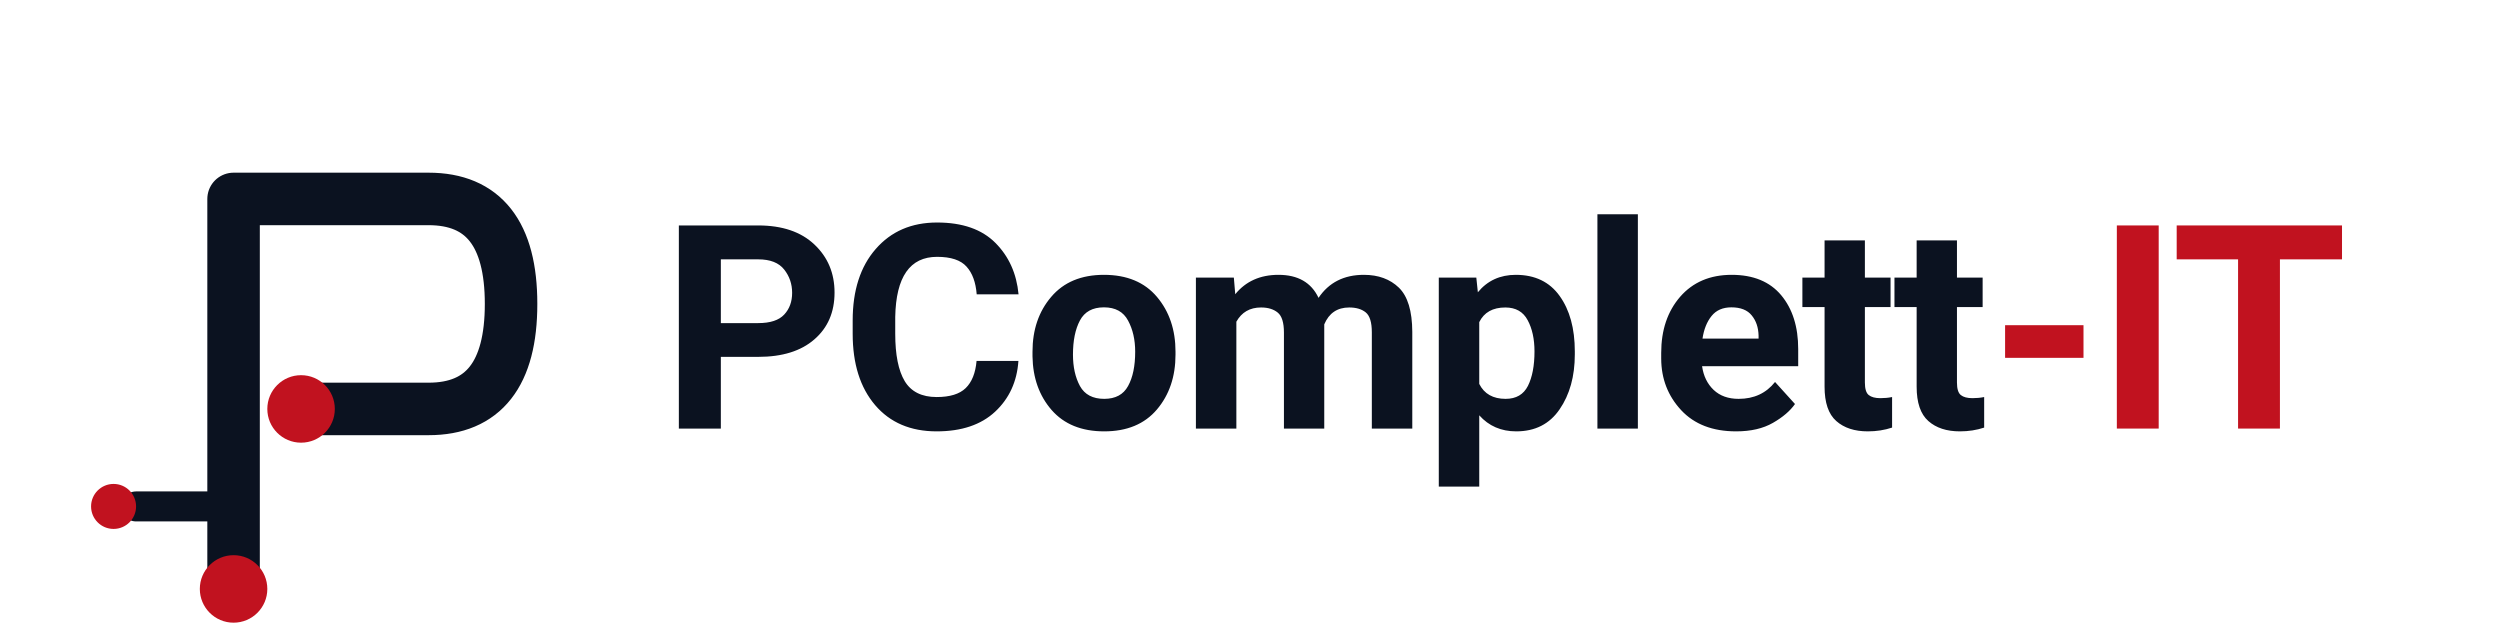
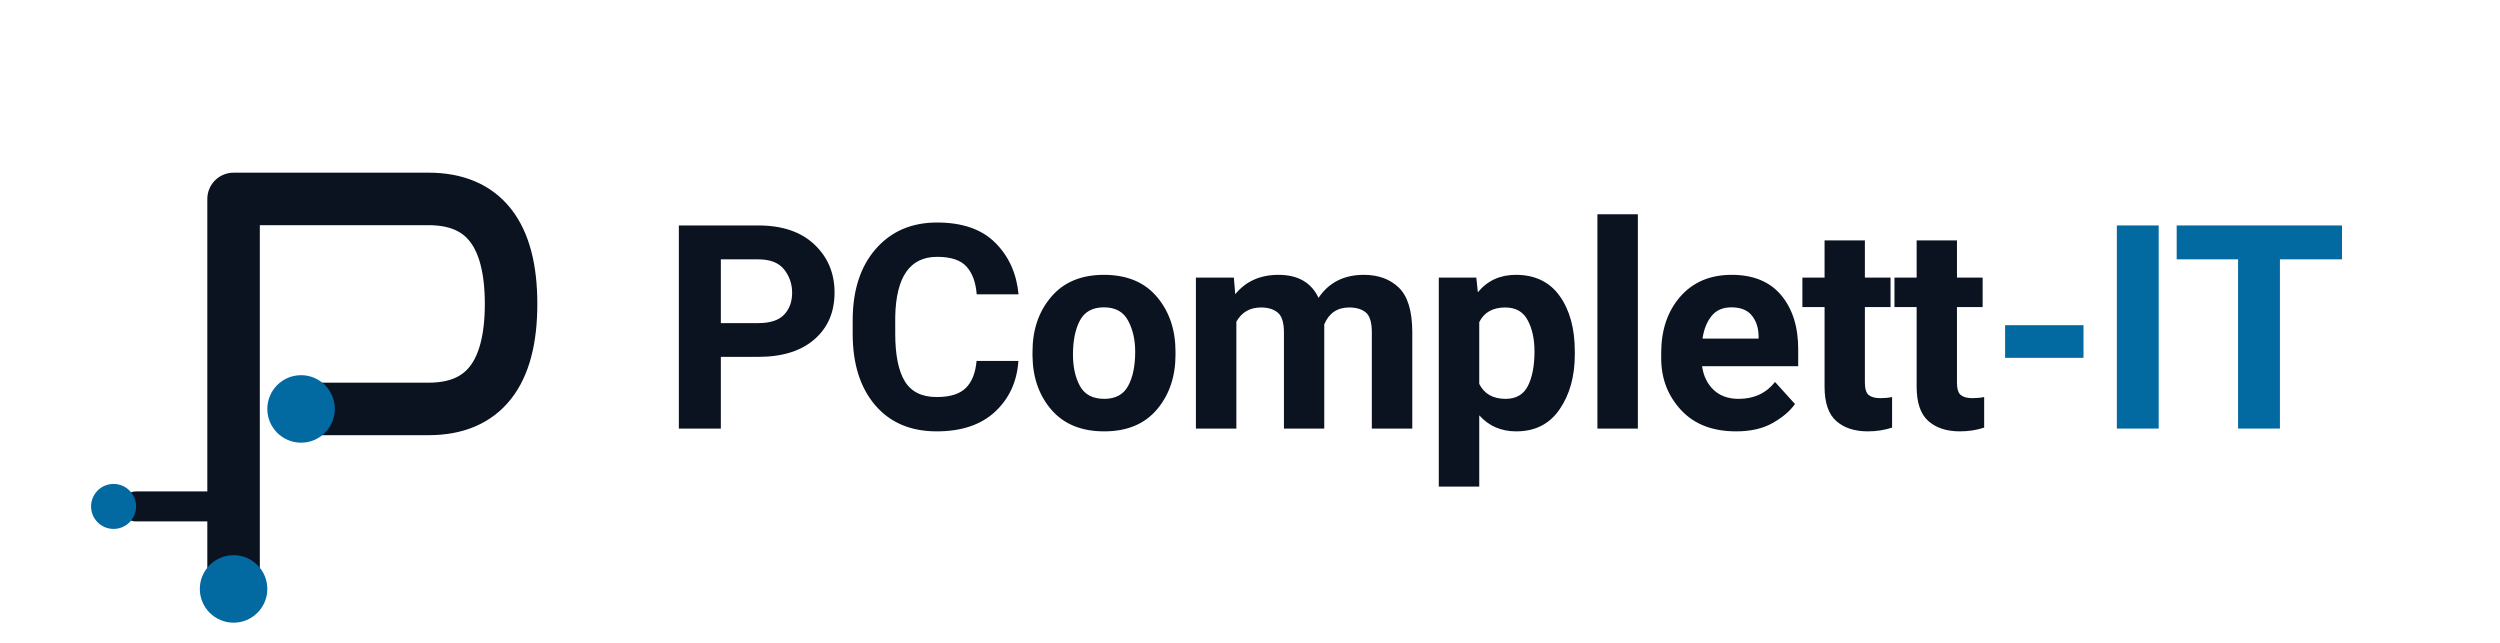
<svg xmlns="http://www.w3.org/2000/svg" viewBox="0 0 280 72" width="280" height="72" role="img" aria-label="PComplett Wortmarke">
  <g transform="translate(6 8) scale(0.42)" fill="none">
    <path d="M 48 138 L 48 34 L 100 34 Q 122 34 122 62 Q 122 90 100 90 L 66 90" stroke="#0b1220" stroke-width="14" stroke-linecap="round" stroke-linejoin="round" />
    <path d="M 48 116 L 22 116" stroke="#0b1220" stroke-width="8" stroke-linecap="round" />
-     <circle cx="48" cy="138" r="9" fill="#c1121f" />
-     <circle cx="66" cy="90" r="9" fill="#c1121f" />
-     <circle cx="16" cy="116" r="6" fill="#c1121f" />
+     <circle cx="48" cy="138" r="9" fill="#0369a1" />
+     <circle cx="66" cy="90" r="9" fill="#0369a1" />
+     <circle cx="16" cy="116" r="6" fill="#0369a1" />
  </g>
-   <text x="74" y="48" font-family="'Segoe UI',Roboto,Arial,sans-serif" font-size="32" font-weight="700" fill="#0b1220" letter-spacing="-0.5">PComplett<tspan fill="#c1121f">-IT</tspan>
+   <text x="74" y="48" font-family="'Segoe UI',Roboto,Arial,sans-serif" font-size="32" font-weight="700" fill="#0b1220" letter-spacing="-0.5">PComplett<tspan fill="#0369a1">-IT</tspan>
  </text>
</svg>
